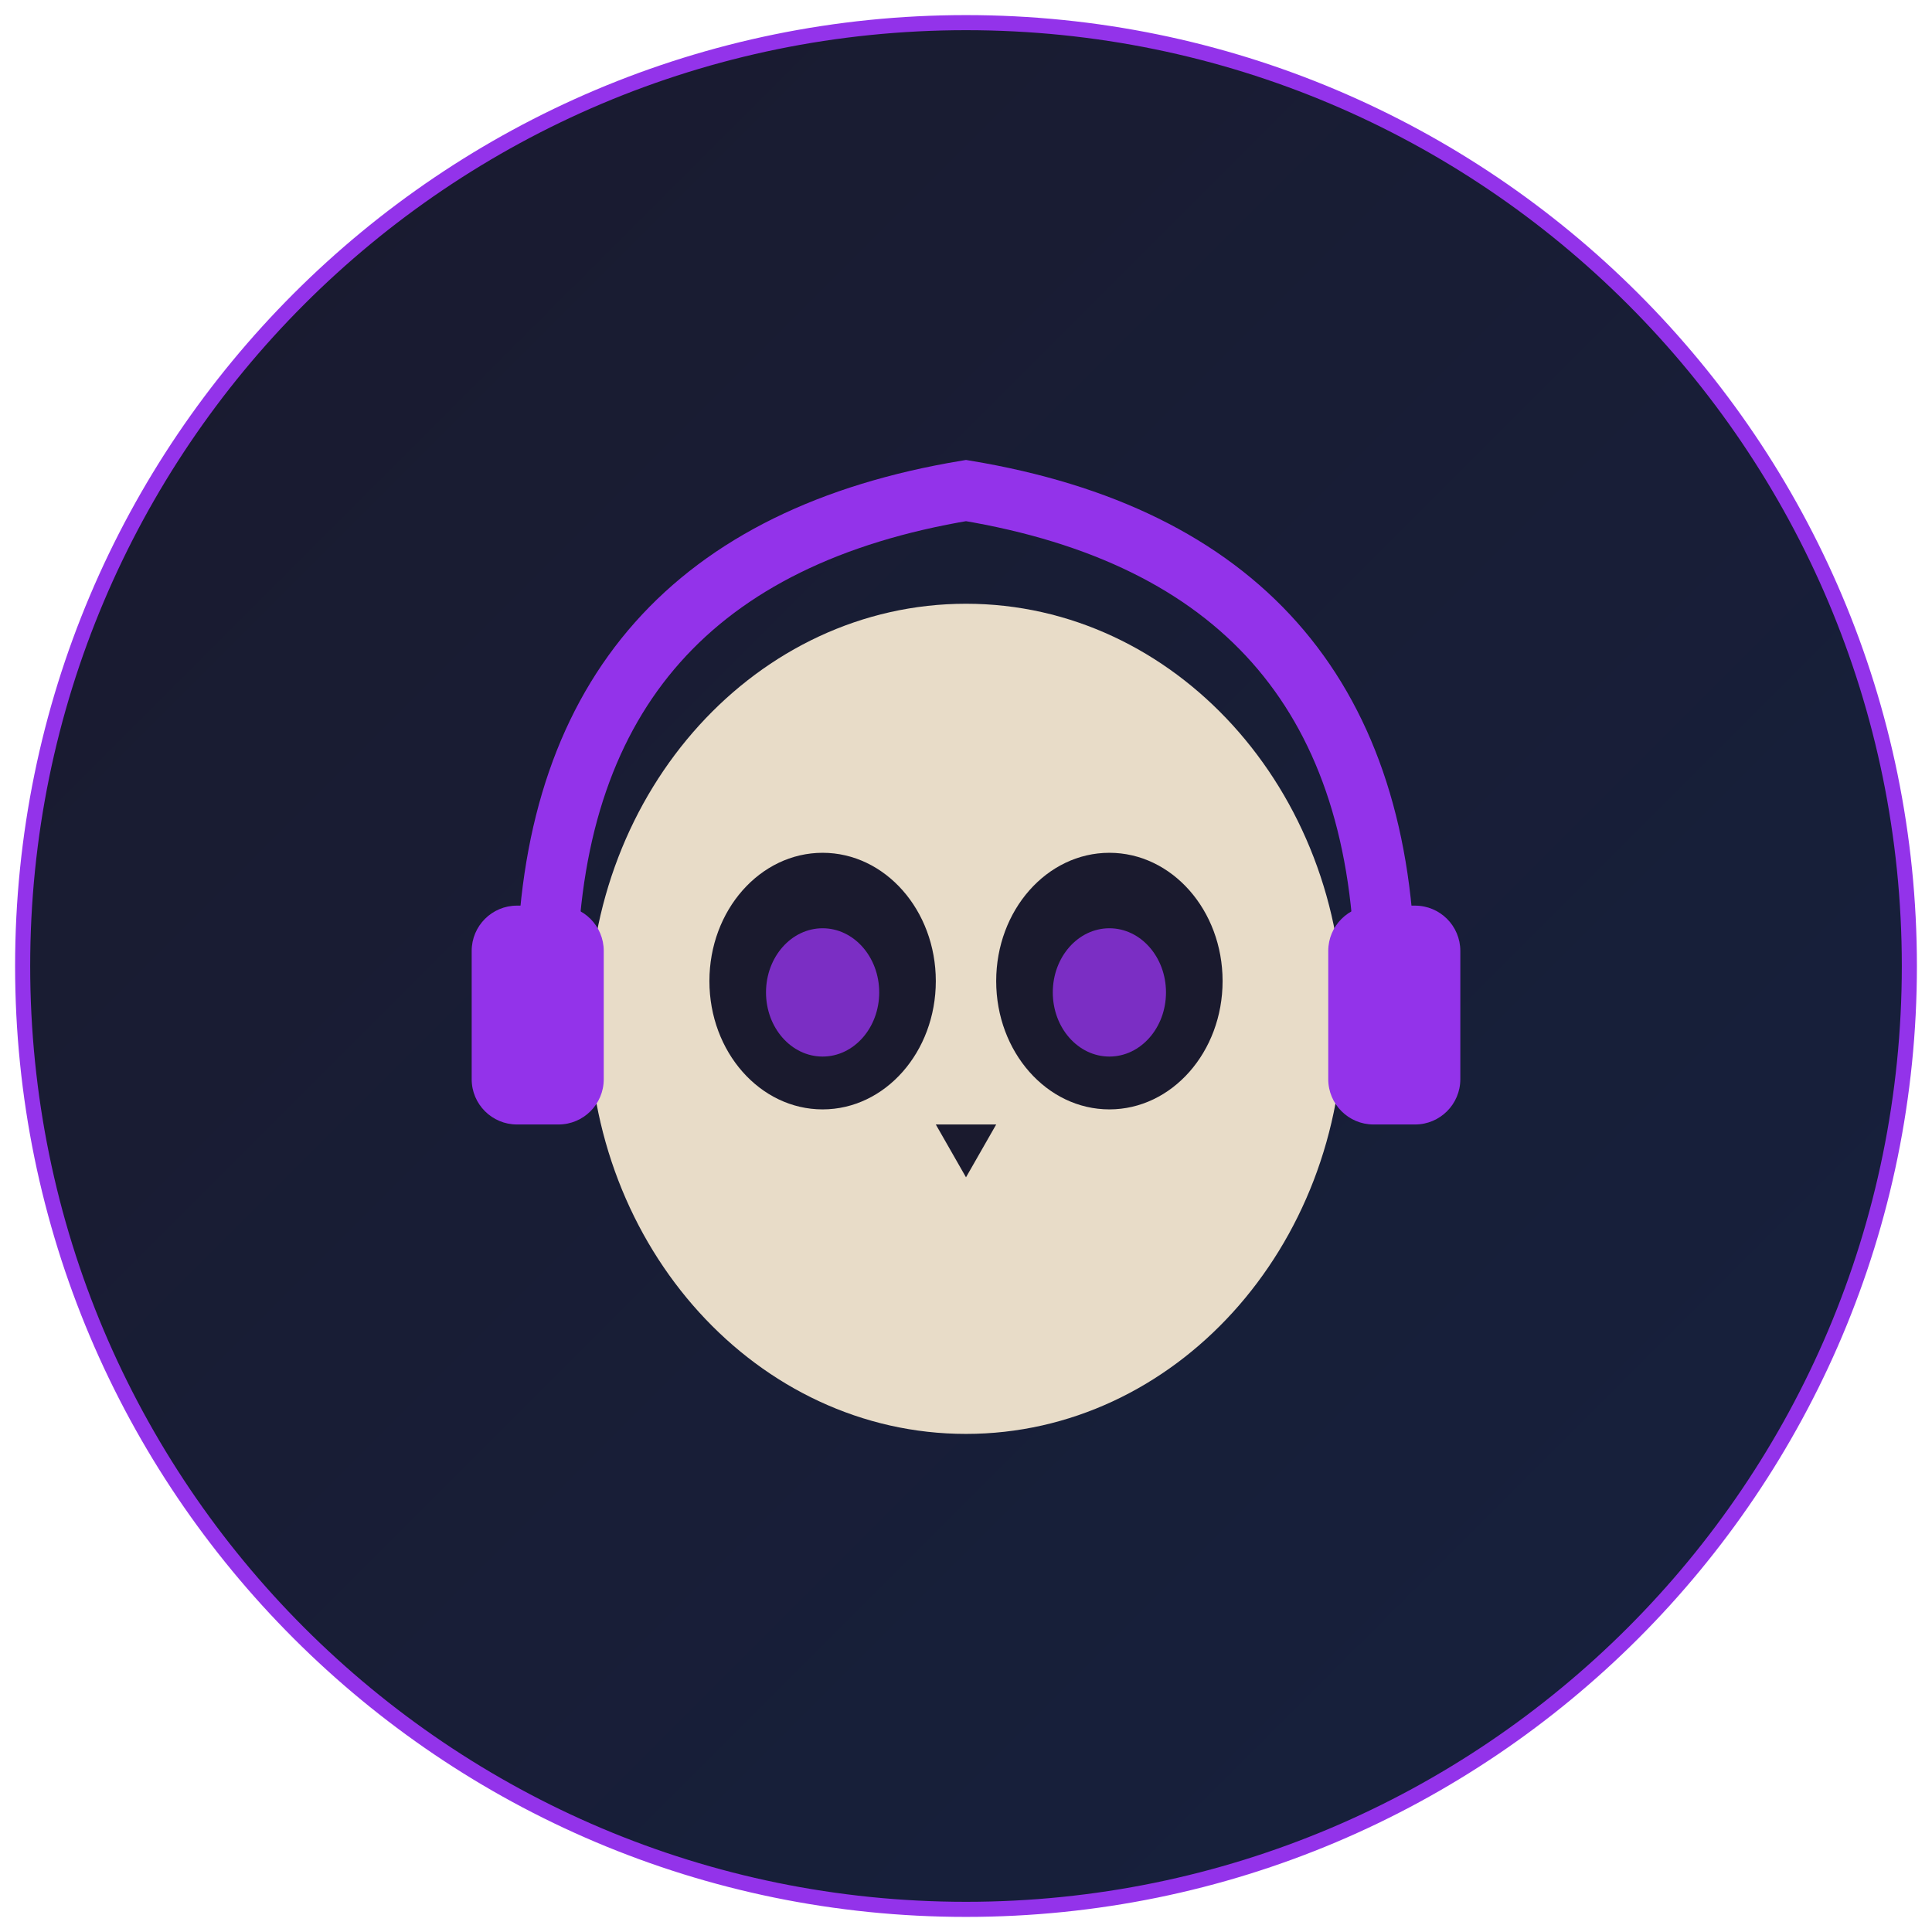
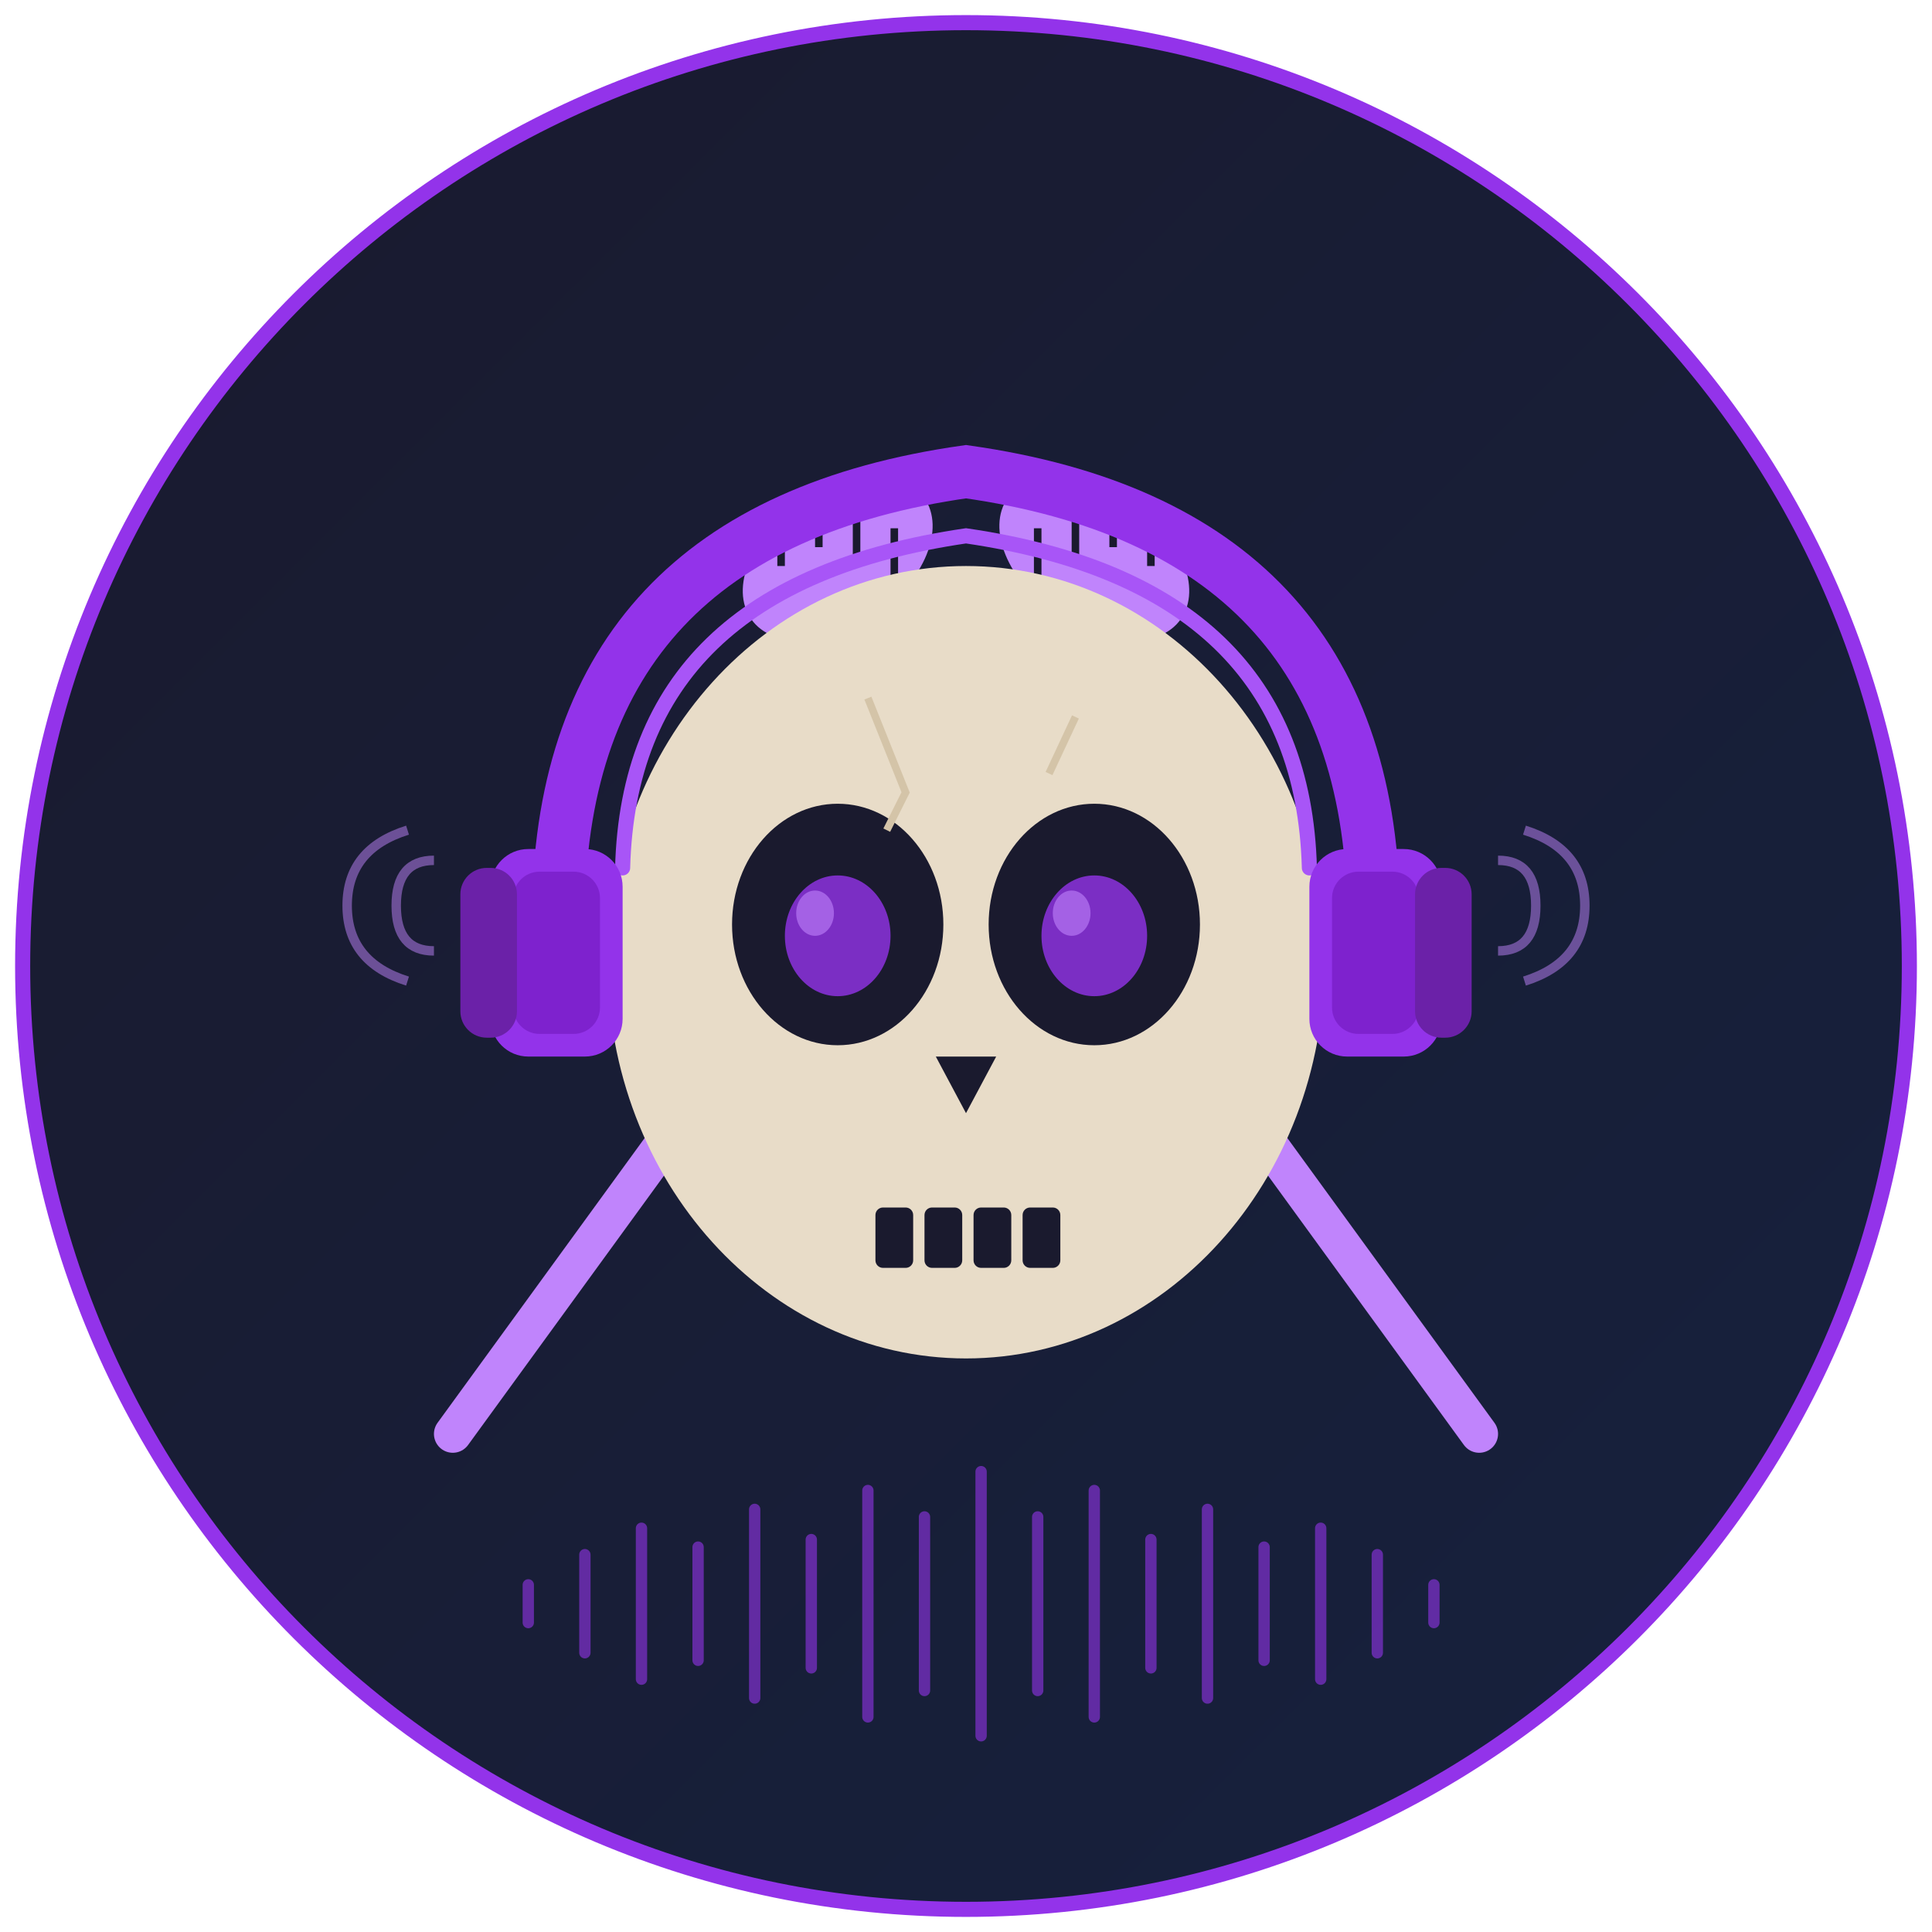
<svg xmlns="http://www.w3.org/2000/svg" viewBox="0 0 512 512" width="512" height="512">
  <defs>
    <linearGradient id="bg" x1="0%" y1="0%" x2="100%" y2="100%">
      <stop offset="0%" style="stop-color:#1a1a2e" />
      <stop offset="100%" style="stop-color:#16213e" />
    </linearGradient>
+     <linearGradient id="purple" x1="0%" y1="0%" x2="100%" y2="100%">
+       <stop offset="0%" style="stop-color:#9333ea" />
+       <stop offset="100%" style="stop-color:#7e22ce" />
+     </linearGradient>
  </defs>
  <circle cx="256" cy="256" r="250" fill="url(#bg)" stroke="#9333ea" stroke-width="4" />
-   <ellipse cx="256" cy="270" rx="100" ry="110" fill="#e8dcc8" />
-   <ellipse cx="256" cy="330" rx="65" ry="38" fill="#e8dcc8" />
-   <ellipse cx="218" cy="260" rx="30" ry="34" fill="#1a1a2e" />
-   <ellipse cx="294" cy="260" rx="30" ry="34" fill="#1a1a2e" />
-   <ellipse cx="218" cy="263" rx="15" ry="17" fill="#9333ea" opacity="0.8" />
-   <ellipse cx="294" cy="263" rx="15" ry="17" fill="#9333ea" opacity="0.8" />
-   <path d="M248 298 L256 312 L264 298 Z" fill="#1a1a2e" />
-   <path d="M145 255 Q148 148 256 130 Q364 148 367 255" fill="none" stroke="#9333ea" stroke-width="16" stroke-linecap="round" />
-   <rect x="125" y="240" width="35" height="58" rx="12" fill="#9333ea" />
-   <rect x="352" y="240" width="35" height="58" rx="12" fill="#9333ea" />
+   <g stroke="#c084fc" stroke-width="10" stroke-linecap="round" fill="none">
+     <line x1="120" y1="380" x2="280" y2="160" />
+     <line x1="392" y1="380" x2="232" y2="160" />
+   </g>
+   <g fill="#c084fc">
+     <ellipse cx="290" cy="148" rx="18" ry="28" transform="rotate(-55 290 148)" />
+     <line x1="275" y1="140" x2="275" y2="155" stroke="#1a1a2e" stroke-width="2" />
+     <line x1="285" y1="132" x2="285" y2="147" stroke="#1a1a2e" stroke-width="2" />
+     <line x1="295" y1="130" x2="295" y2="145" stroke="#1a1a2e" stroke-width="2" />
+     <line x1="305" y1="135" x2="305" y2="150" stroke="#1a1a2e" stroke-width="2" />
+     <ellipse cx="222" cy="148" rx="18" ry="28" transform="rotate(55 222 148)" />
+     <line x1="207" y1="135" x2="207" y2="150" stroke="#1a1a2e" stroke-width="2" />
+     <line x1="217" y1="130" x2="217" y2="145" stroke="#1a1a2e" stroke-width="2" />
+     <line x1="227" y1="132" x2="227" y2="147" stroke="#1a1a2e" stroke-width="2" />
+     <line x1="237" y1="140" x2="237" y2="155" stroke="#1a1a2e" stroke-width="2" />
+   </g>
+   <g>
+     <ellipse cx="256" cy="255" rx="95" ry="105" fill="#e8dcc8" />
+     <ellipse cx="256" cy="310" rx="65" ry="40" fill="#e8dcc8" />
+     <ellipse cx="222" cy="245" rx="28" ry="32" fill="#1a1a2e" />
+     <ellipse cx="290" cy="245" rx="28" ry="32" fill="#1a1a2e" />
+     <ellipse cx="222" cy="248" rx="14" ry="16" fill="#9333ea" opacity="0.8" />
+     <ellipse cx="290" cy="248" rx="14" ry="16" fill="#9333ea" opacity="0.8" />
+     <ellipse cx="216" cy="242" rx="5" ry="6" fill="#c084fc" opacity="0.6" />
+     <ellipse cx="284" cy="242" rx="5" ry="6" fill="#c084fc" opacity="0.6" />
+     <path d="M248 280 L256 295 L264 280 Z" fill="#1a1a2e" />
+     <g fill="#1a1a2e">
+       <rect x="232" y="320" width="10" height="16" rx="2" />
+       <rect x="245" y="320" width="10" height="16" rx="2" />
+       <rect x="258" y="320" width="10" height="16" rx="2" />
+       <rect x="271" y="320" width="10" height="16" rx="2" />
+     </g>
+     <path d="M230 185 L240 210 L235 220" fill="none" stroke="#d4c4a8" stroke-width="2" />
+     <path d="M285 190 L278 205" fill="none" stroke="#d4c4a8" stroke-width="2" />
+   </g>
+   <g>
+     <path d="M148 240 Q150 140 256 125 Q362 140 364 240" fill="none" stroke="#9333ea" stroke-width="14" stroke-linecap="round" />
+     <path d="M165 230 Q167 155 256 142 Q345 155 347 230" fill="none" stroke="#a855f7" stroke-width="4" stroke-linecap="round" />
+     <rect x="130" y="225" width="35" height="55" rx="10" fill="#9333ea" />
+     <rect x="136" y="231" width="23" height="43" rx="7" fill="#7e22ce" />
+     <rect x="122" y="230" width="15" height="45" rx="7" fill="#6b21a8" />
+     <rect x="347" y="225" width="35" height="55" rx="10" fill="#9333ea" />
+     <rect x="353" y="231" width="23" height="43" rx="7" fill="#7e22ce" />
+     <rect x="375" y="230" width="15" height="45" rx="7" fill="#6b21a8" />
+   </g>
+   <g stroke="#c084fc" stroke-width="2.5" fill="none" opacity="0.5">
+     <path d="M115 252 Q105 252 105 240 Q105 228 115 228" />
+     <path d="M108 260 Q92 255 92 240 Q92 225 108 220" />
+   </g>
+   <g stroke="#c084fc" stroke-width="2.5" fill="none" opacity="0.5">
+     <path d="M397 252 Q407 252 407 240 Q407 228 397 228" />
+     <path d="M404 260 Q420 255 420 240 Q420 225 404 220" />
+   </g>
+   <g stroke="#9333ea" stroke-width="3" stroke-linecap="round" opacity="0.6">
+     <line x1="140" y1="420" x2="140" y2="430" />
+     <line x1="155" y1="412" x2="155" y2="438" />
+     <line x1="170" y1="405" x2="170" y2="445" />
+     <line x1="185" y1="410" x2="185" y2="440" />
+     <line x1="200" y1="400" x2="200" y2="450" />
+     <line x1="215" y1="408" x2="215" y2="442" />
+     <line x1="230" y1="395" x2="230" y2="455" />
+     <line x1="245" y1="402" x2="245" y2="448" />
+     <line x1="260" y1="390" x2="260" y2="460" />
+     <line x1="275" y1="402" x2="275" y2="448" />
+     <line x1="290" y1="395" x2="290" y2="455" />
+     <line x1="305" y1="408" x2="305" y2="442" />
+     <line x1="320" y1="400" x2="320" y2="450" />
+     <line x1="335" y1="410" x2="335" y2="440" />
+     <line x1="350" y1="405" x2="350" y2="445" />
+     <line x1="365" y1="412" x2="365" y2="438" />
+     <line x1="380" y1="420" x2="380" y2="430" />
+   </g>
</svg>
